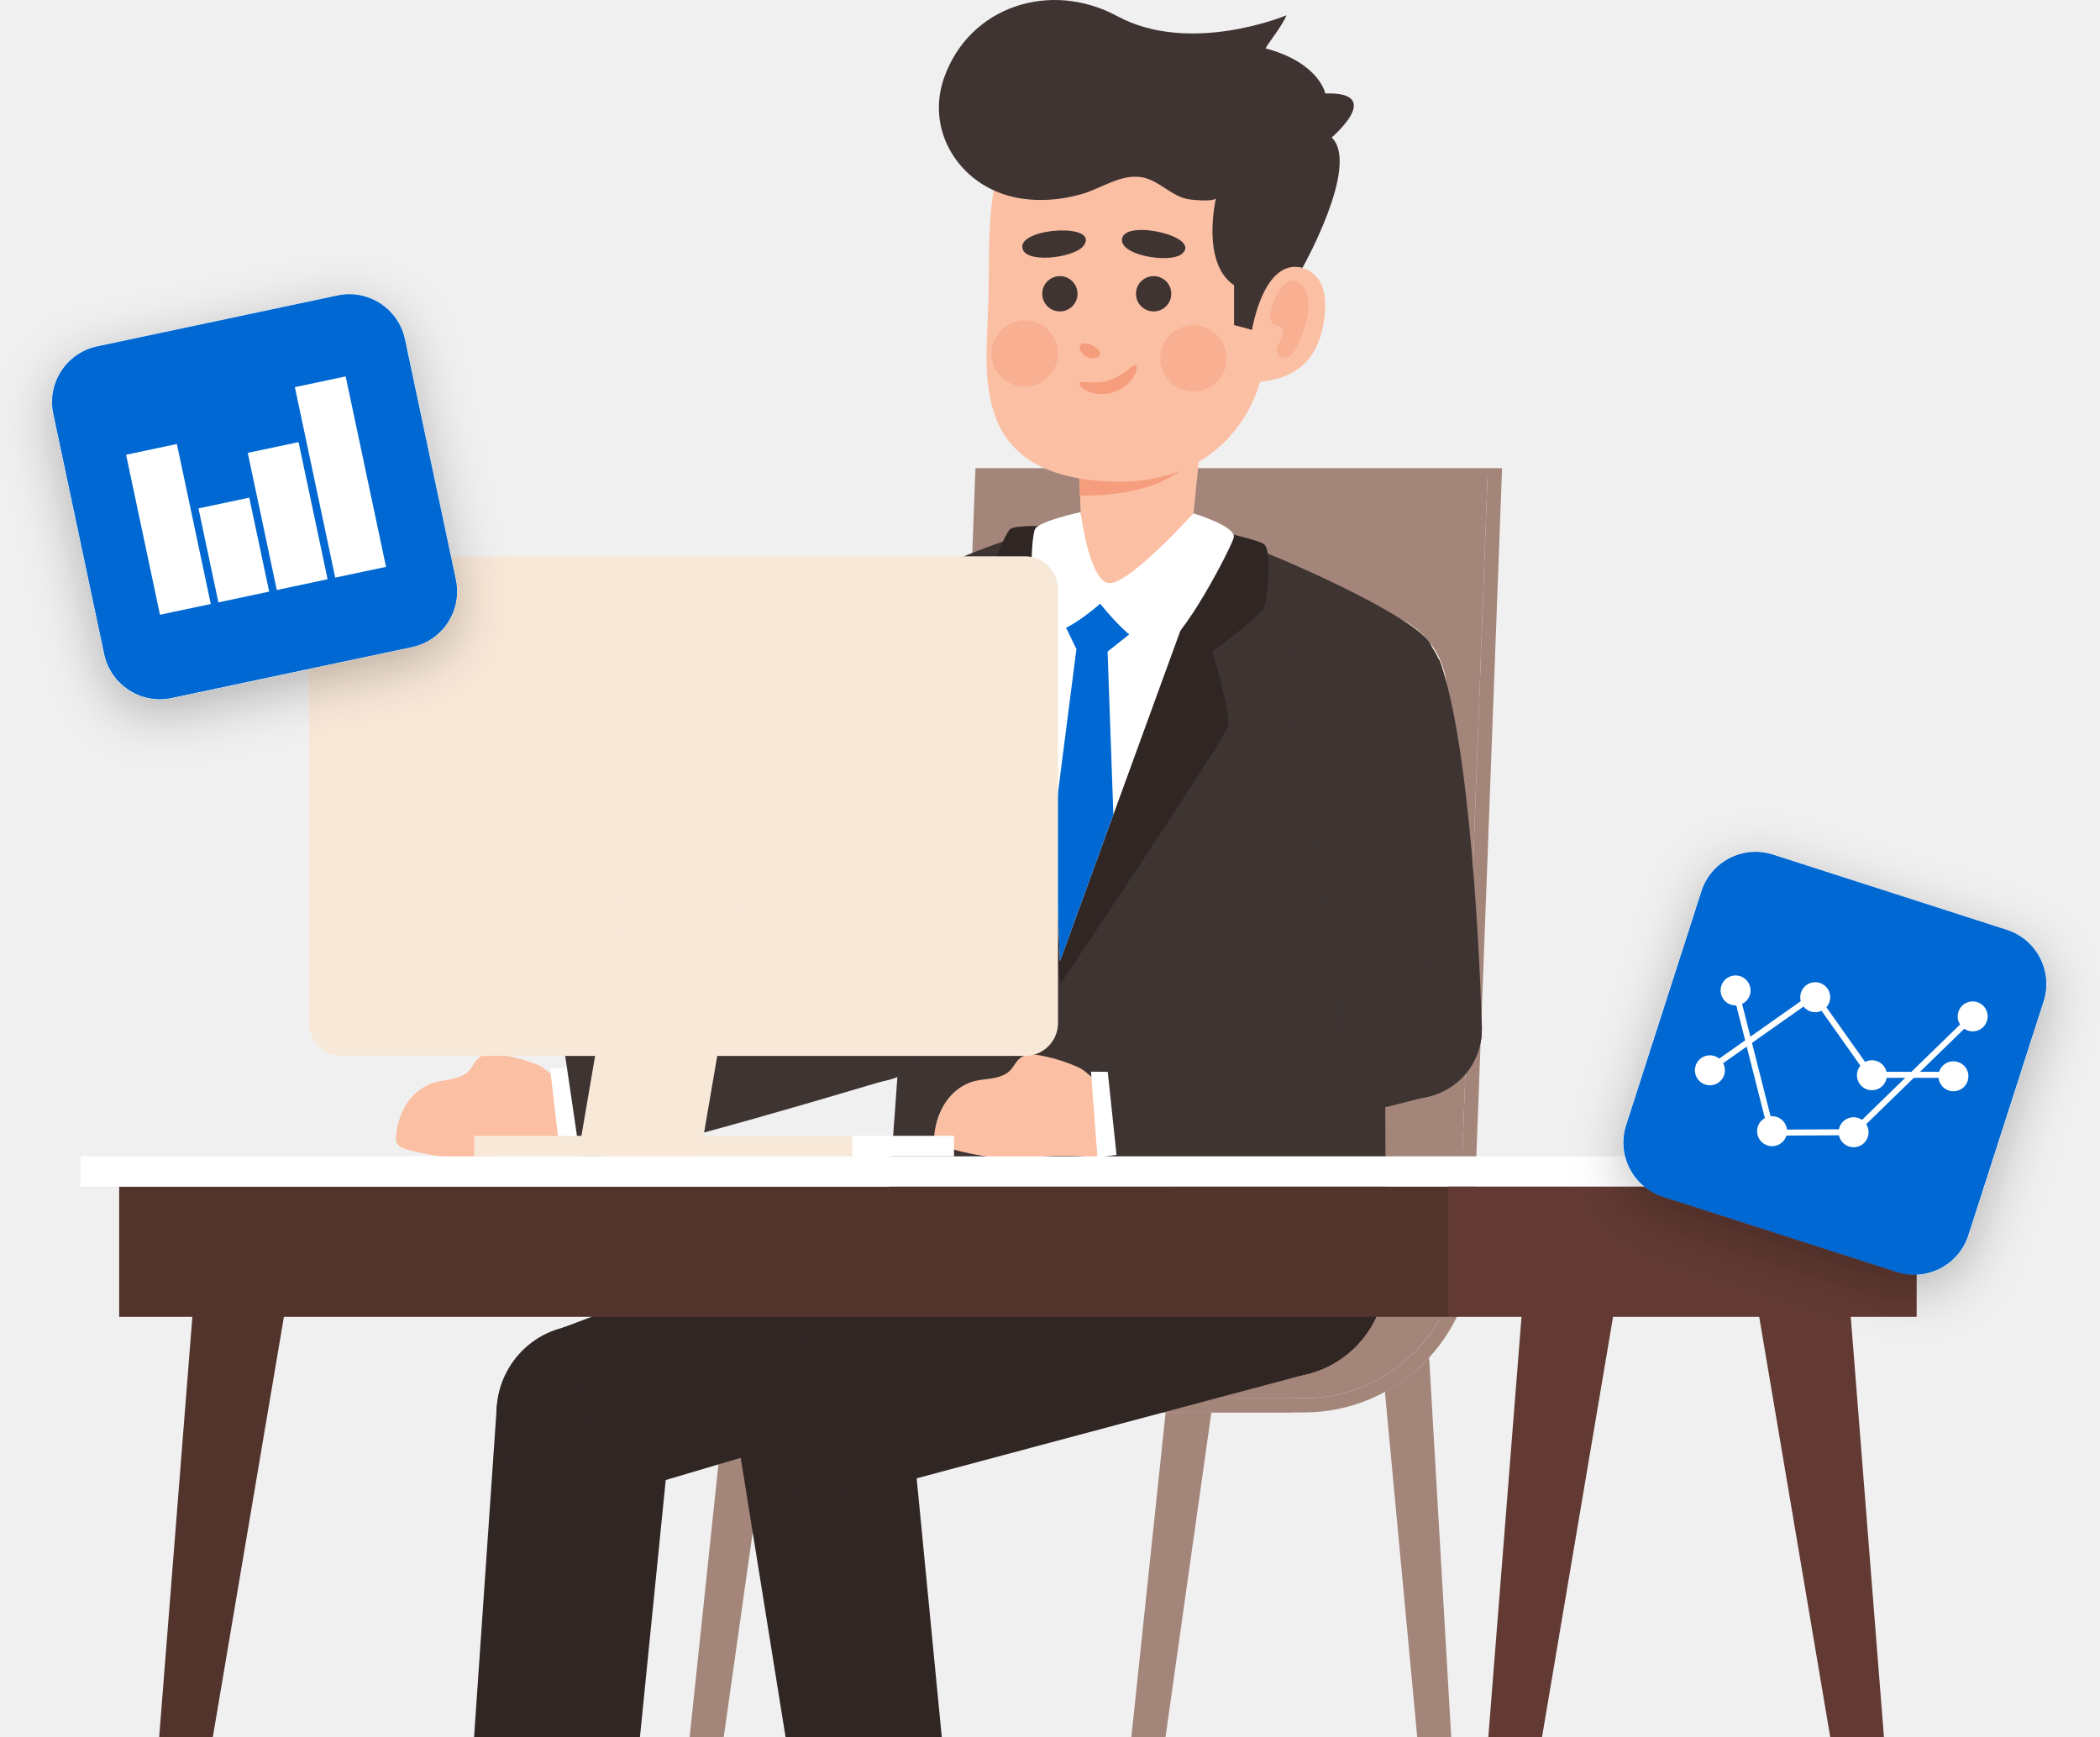
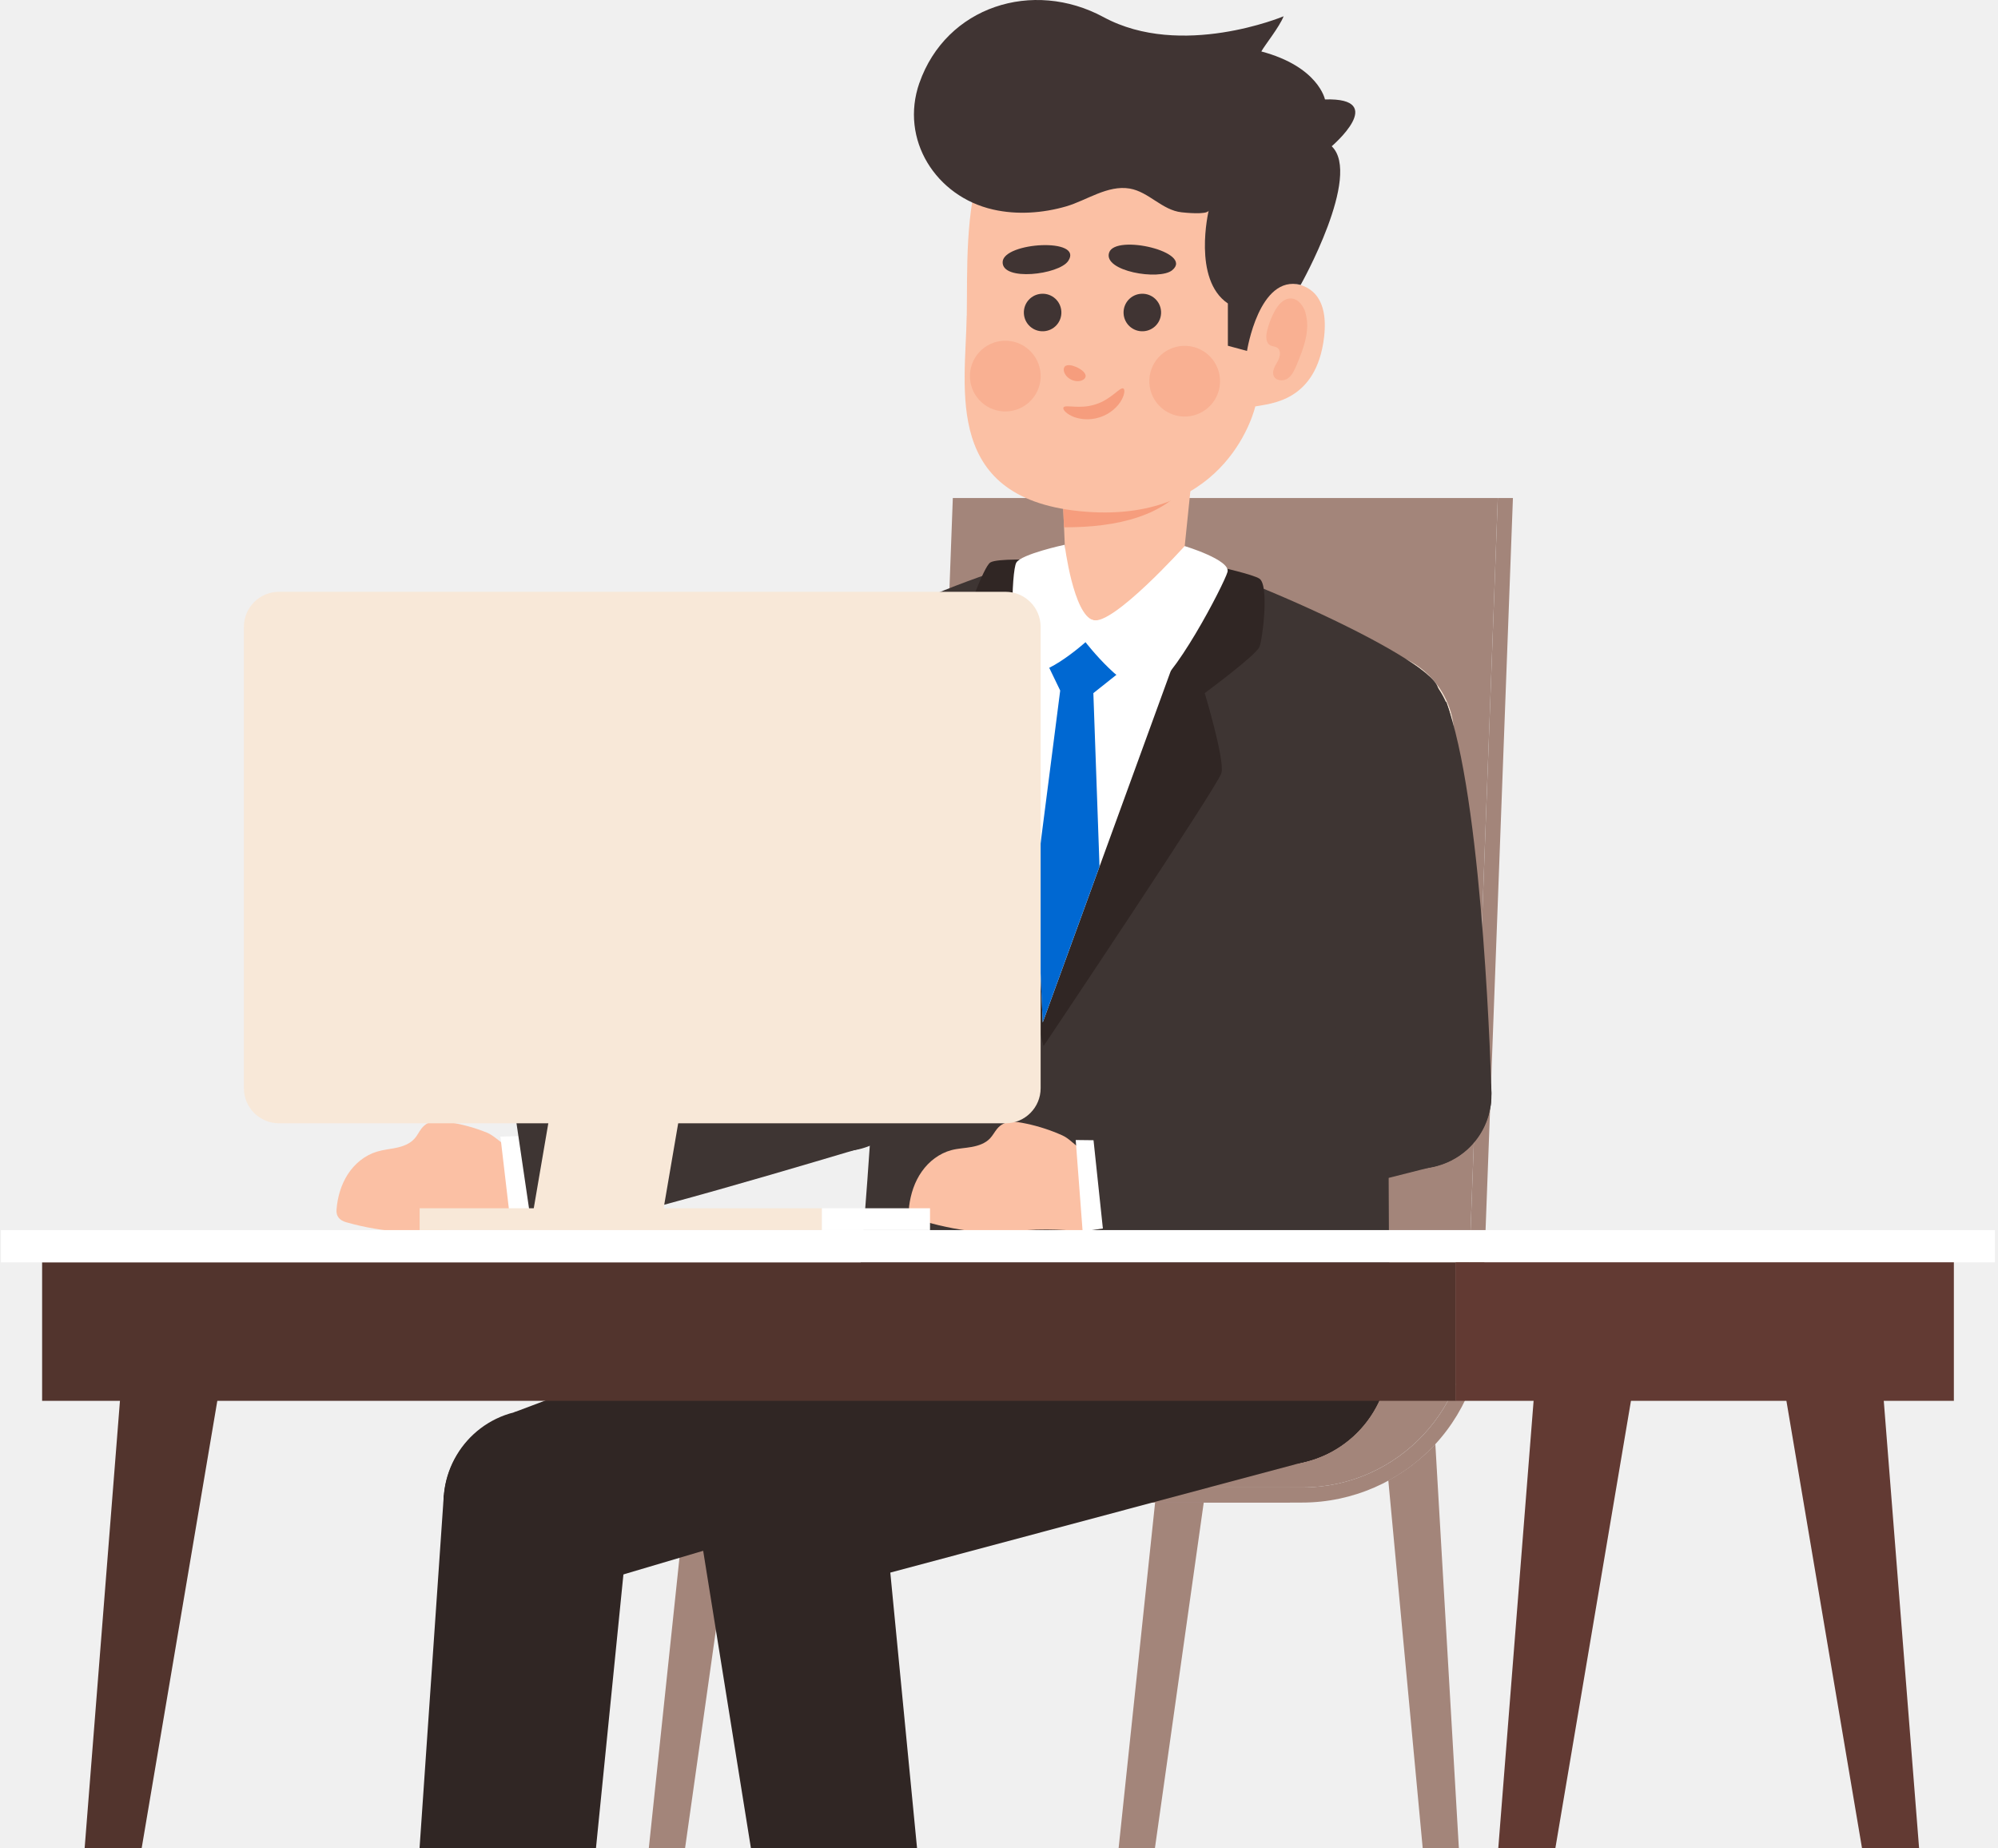
- <svg xmlns="http://www.w3.org/2000/svg" width="607" height="502" viewBox="0 0 607 502" fill="none">
-   <path d="M194.14 410.755L177.524 576.42C177.524 576.42 150.405 580.678 132.117 573.598L143.613 406.34L194.14 410.755Z" fill="#302624" />
-   <path d="M143.65 406.314C142.422 420.265 152.742 432.571 166.693 433.799C180.644 435.027 192.95 424.707 194.178 410.756C195.406 396.804 185.086 384.499 171.134 383.271C157.183 382.043 144.878 392.363 143.65 406.314Z" fill="#302624" />
-   <path d="M430.059 135.336H281.951L273.748 355.813C275.655 381.939 254.989 404.198 228.785 404.198H376.893C403.098 404.198 423.763 381.939 421.856 355.813L430.059 135.336Z" fill="#A3857A" />
-   <path d="M434.169 135.336H430.067L421.864 355.813C423.771 381.939 403.105 404.198 376.901 404.198H194.516V408.3H376.901C390.513 408.3 403.654 402.578 412.929 392.598C422.203 382.618 426.932 369.111 425.939 355.525L434.169 135.362V135.336Z" fill="#A3857A" />
-   <path d="M373.557 404.172H194.516V408.274H373.557V404.172Z" fill="#A3857A" />
-   <path d="M412.927 392.573C409.27 396.518 404.985 399.758 400.309 402.292L419.355 605.996H425.52L413.084 392.391C413.084 392.391 412.98 392.521 412.927 392.573Z" fill="#A3857A" />
-   <path d="M336.925 408.273L316.051 605.995H322.216L350.145 408.273H336.925Z" fill="#A3857A" />
-   <path d="M209.246 408.273L188.371 605.995H194.511L222.465 408.273H209.246Z" fill="#A3857A" />
-   <path d="M162.641 383.795C149.081 387.244 140.878 401.064 144.326 414.624C147.775 428.183 161.596 436.387 175.155 432.938C188.714 429.489 196.918 415.669 193.469 402.109C190.021 388.55 176.2 380.346 162.641 383.795Z" fill="#302624" />
-   <path d="M281.328 339.12C265.312 343.195 255.646 359.498 259.721 375.513C263.797 391.528 280.1 401.195 296.115 397.119C312.13 393.044 321.797 376.741 317.721 360.726C313.645 344.711 297.343 335.044 281.328 339.12Z" fill="#302624" />
-   <path d="M162.645 383.796L281.335 339.121L296.096 397.121L175.159 432.939L162.645 383.796Z" fill="#302624" />
-   <path d="M277.906 338.203H308.16C308.16 338.203 308.343 338.203 308.421 338.203H370.47C370.47 338.203 370.549 338.203 370.601 338.203C370.653 338.203 370.679 338.203 370.732 338.203H400.541V368.326C400.437 384.76 387.087 398.058 370.627 398.058H307.977C306.828 398.058 305.704 398.005 304.529 397.849C289.349 396.098 278.141 383.244 278.063 368.326H277.932V338.203H277.906Z" fill="#302624" />
-   <path d="M277.906 338.203H308.16C308.16 338.203 308.343 338.203 308.421 338.203H370.47C370.47 338.203 370.549 338.203 370.601 338.203C370.653 338.203 370.679 338.203 370.732 338.203H400.541V368.326C400.437 384.76 387.087 398.058 370.627 398.058H307.977C306.828 398.058 305.704 398.005 304.529 397.849C289.349 396.098 278.141 383.244 278.063 368.326H277.932V338.203H277.906Z" fill="#302624" />
-   <path d="M262.772 404.797L278.918 571.141C278.918 571.141 258.645 580.389 239.207 577.751L212.637 412.269L262.799 404.797H262.772Z" fill="#302624" />
-   <path d="M212.612 412.269C214.676 426.116 227.582 435.678 241.429 433.614C255.276 431.55 264.838 418.644 262.774 404.797C260.71 390.95 247.804 381.388 233.957 383.452C220.11 385.516 210.548 398.422 212.612 412.269Z" fill="#302624" />
-   <path d="M231.461 383.795C217.902 387.244 209.698 401.064 213.147 414.624C216.595 428.183 230.416 436.387 243.975 432.938C257.535 429.489 265.738 415.669 262.29 402.109C258.841 388.55 245.02 380.346 231.461 383.795Z" fill="#302624" />
-   <path d="M363.191 339.12C347.176 343.195 337.509 359.498 341.585 375.513C345.66 391.528 361.963 401.195 377.978 397.119C393.993 393.044 403.66 376.741 399.584 360.726C395.509 344.711 379.206 335.044 363.191 339.12Z" fill="#302624" />
-   <path d="M231.465 383.796L363.192 339.121L377.979 397.121L243.979 432.939L231.465 383.796Z" fill="#302624" />
-   <path d="M267.931 214.898C278.923 212.165 285.619 201.039 282.887 190.047C280.154 179.055 269.028 172.359 258.036 175.091C247.044 177.824 240.348 188.95 243.08 199.942C245.813 210.934 256.939 217.63 267.931 214.898Z" fill="#FBC0A4" />
-   <path d="M398.959 220.335C410.08 218.189 417.357 207.434 415.211 196.312C413.065 185.191 402.31 177.914 391.188 180.06C380.067 182.206 372.79 192.961 374.936 204.083C377.082 215.204 387.837 222.481 398.959 220.335Z" fill="#FBC0A4" />
-   <path d="M262.981 218.157C275.73 218.157 286.102 207.785 286.102 195.036C286.102 182.286 275.73 171.914 262.981 171.914C250.231 171.914 239.859 182.286 239.859 195.036C239.859 207.785 250.231 218.157 262.981 218.157Z" fill="#3E3533" />
-   <path d="M271.734 295.434L271.891 292.979C272.335 285.925 278.135 234.221 285.398 200.702L285.92 198.272L241.454 186.594L240.775 188.632C236.777 208.487 231.918 289.739 231.918 292.796V295.408H271.76L271.734 295.434Z" fill="#3E3533" />
-   <path d="M251.903 312.81C260.995 312.81 268.937 306.644 271.236 297.84C274.005 287.181 267.578 276.234 256.919 273.438C255.273 273.02 253.575 272.785 251.877 272.785C242.785 272.785 234.817 278.925 232.544 287.755C229.774 298.415 236.175 309.361 246.861 312.157C248.507 312.601 250.231 312.81 251.903 312.81Z" fill="#3E3533" />
-   <path d="M262.959 218.157C271.137 218.157 278.53 213.977 282.763 207.001C289.373 196.081 285.846 181.842 274.951 175.258C271.346 173.064 267.218 171.914 263.012 171.914C254.834 171.914 247.441 176.094 243.208 183.07C240.021 188.347 239.054 194.565 240.543 200.574C242.033 206.583 245.742 211.626 251.02 214.839C254.625 217.034 258.753 218.183 262.959 218.183V218.157Z" fill="#3E3533" />
-   <path d="M403.795 221.384C415.624 216.574 421.314 203.085 416.503 191.256C411.693 179.427 398.204 173.737 386.375 178.548C374.546 183.358 368.857 196.847 373.667 208.676C378.478 220.505 391.966 226.194 403.795 221.384Z" fill="#F8E8D8" />
-   <path d="M400.484 338.205L400.144 265.575L393.665 213.114L414.121 188.112L413.782 186.831C411.483 178.158 351.079 151.379 330.361 148.087C329.395 147.93 328.271 147.852 327.044 147.852C309.121 147.852 261.546 164.833 247.072 178.262L244.93 180.587L262.93 194.382C263.975 272.838 256.373 348.943 256.373 348.943C256.373 348.943 399.151 338.728 400.484 338.231V338.205Z" fill="#3E3533" />
-   <path d="M304.216 152.135C304.216 152.135 294.001 151.691 292.146 152.841C290.291 153.99 285.64 167.419 284.7 169.535C283.759 171.651 297.136 184.139 297.136 184.139C297.136 184.139 286.111 202.245 286.581 203.708C287.051 205.171 306.593 284.28 306.593 284.28C306.593 284.28 353.986 213.583 354.952 210.056C355.919 206.556 350.407 188.346 350.407 188.346C350.407 188.346 364.436 178 365.298 175.753C366.161 173.506 367.937 159.085 365.298 157.256C363.679 156.132 354.247 154.016 354.247 154.016L304.242 152.135H304.216Z" fill="#302624" />
-   <path d="M349.282 160.078L306.383 277.854L301.289 160.078H349.282Z" fill="white" />
-   <path d="M329.446 180.954L320.145 188.347L321.817 235.452L306.377 277.855L304.652 238.143L311.132 187.642L306.429 177.897L317.193 171.914L329.446 180.954Z" fill="#0068D2" />
-   <path d="M344.142 156.477L349.289 106.445L311.145 125.857L311.51 127.686L312.581 152.845C312.895 160.03 312.581 167.319 320.158 168.521C329.198 169.984 343.279 164.758 344.142 156.45V156.477Z" fill="#FBC0A4" />
-   <path d="M312.163 143.309L311.51 127.686L311.145 125.857L349.289 106.445L346.859 130.037C340.04 140.278 326.585 143.335 312.19 143.283L312.163 143.309Z" fill="#F69D7D" />
-   <path d="M285.744 85.754C285.927 73.841 285.196 56.702 289.951 44.214C289.951 44.214 289.951 44.214 289.951 44.188C289.951 44.188 289.951 44.188 289.951 44.162C292.067 38.675 295.228 34.13 300.009 31.308C305.234 27.546 312.523 25.116 323.444 24.228C346.409 22.399 361.327 30.994 371.307 45.938C378.753 57.068 375.565 71.699 374.05 76.976C378.282 77.368 384.187 79.928 382.854 91.554C380.791 109.32 367.937 109.66 364.148 110.443C364.148 110.443 357.068 142.082 318.062 139.051C279.03 136.021 285.431 105.819 285.718 85.781L285.744 85.754Z" fill="#FBC0A4" />
-   <path d="M312.605 99.412C313.546 98.968 314.695 99.386 315.74 99.83C316.733 100.353 317.804 101.006 318.039 101.999C318.118 102.495 317.804 103.044 317.046 103.357C316.315 103.671 315.192 103.671 314.146 103.174C313.101 102.678 312.396 101.79 312.187 101.032C311.952 100.248 312.187 99.673 312.605 99.412Z" fill="#F69D7D" />
-   <path d="M338.546 84.685C338.677 87.507 336.508 89.884 333.687 90.015C330.865 90.146 328.488 87.977 328.357 85.156C328.227 82.334 330.395 79.957 333.217 79.826C336.038 79.695 338.416 81.864 338.546 84.685Z" fill="#403433" />
-   <path d="M311.449 84.685C311.579 87.507 309.411 89.884 306.589 90.015C303.768 90.146 301.39 87.977 301.26 85.156C301.129 82.334 303.297 79.957 306.119 79.826C308.941 79.695 311.318 81.864 311.449 84.685Z" fill="#403433" />
-   <path d="M286.611 101.766C286.376 107.069 290.478 111.563 295.781 111.798C301.085 112.033 305.579 107.932 305.814 102.628C306.049 97.324 301.947 92.831 296.644 92.596C291.34 92.36 286.846 96.462 286.611 101.766Z" fill="#F9B092" />
-   <path d="M335.361 103.153C335.126 108.456 339.228 112.95 344.531 113.185C349.835 113.42 354.329 109.318 354.564 104.015C354.799 98.711 350.697 94.217 345.393 93.982C340.09 93.747 335.596 97.849 335.361 103.153Z" fill="#F9B092" />
-   <path d="M377.81 85.095C379.168 89.798 377.235 94.762 375.354 99.255C374.779 100.588 374.178 101.999 372.977 102.835C371.775 103.645 369.815 103.54 369.188 102.208C368.587 100.928 369.476 99.517 370.181 98.289C370.887 97.061 371.278 95.232 370.103 94.474C369.554 94.109 368.822 94.161 368.248 93.847C366.994 93.194 366.994 91.392 367.333 90.007C367.777 88.1 368.483 86.245 369.45 84.494C370.39 82.796 371.853 81.072 373.787 81.098C375.798 81.124 377.261 83.11 377.836 85.069L377.81 85.095Z" fill="#F9B092" />
-   <path d="M312.024 110.723C312.521 109.835 316.44 111.298 320.698 109.887C324.983 108.581 327.334 105.133 328.275 105.551C328.719 105.733 328.745 107.014 327.778 108.738C326.838 110.436 324.8 112.474 321.822 113.414C318.869 114.355 315.995 113.885 314.271 113.049C312.495 112.213 311.789 111.168 312.024 110.75V110.723Z" fill="#F69D7D" />
-   <path d="M344.947 148.401C344.947 148.401 325.535 169.955 320.127 168.518C314.719 167.081 312.342 148.035 312.342 148.035C312.342 148.035 300.533 150.569 299.2 152.895C297.868 155.22 297.163 177.871 301.108 181.999C305.053 186.153 318.011 174.501 318.011 174.501C318.011 174.501 329.115 188.896 335.306 187.511C341.498 186.127 355.685 158.695 356.599 155.429C357.513 152.163 344.921 148.375 344.921 148.375L344.947 148.401Z" fill="white" />
-   <path d="M341.577 73.421C338.103 76.294 322.662 73.708 324.439 68.613C326.189 63.519 347.534 68.509 341.577 73.421Z" fill="#403433" />
-   <path d="M313.309 70.912C310.801 74.648 295.256 76.529 295.491 71.173C295.726 65.791 317.62 64.511 313.309 70.912Z" fill="#403433" />
-   <path d="M272.864 22.552C280.153 1.73 303.693 -5.742 322.922 4.656C344.005 16.073 371.829 4.447 371.855 4.421C370.68 7.399 366.657 12.363 365.794 13.983C381.313 18.111 383.09 27.02 383.09 27.02C400.49 26.497 384.918 39.743 384.918 39.743C393.226 47.685 376.48 77.416 376.48 77.416C365.167 74.49 361.901 95.365 361.901 95.365L356.702 93.954V82.459C347.036 75.954 351.477 57.273 351.477 57.273C350.85 58.397 345.076 57.796 344.136 57.691C338.806 57.117 335.227 52.127 330.028 51.238C324.019 50.219 318.323 54.452 312.785 56.072C306.41 57.926 299.382 58.423 292.877 56.934C277.358 53.407 267.482 37.94 272.864 22.526V22.552Z" fill="#403433" />
-   <path d="M321.771 313.939C316.964 315.272 314.142 320.236 315.475 325.043C316.807 329.85 321.771 332.672 326.578 331.339C331.385 330.007 334.207 325.043 332.874 320.236C331.542 315.429 326.578 312.607 321.771 313.939Z" fill="#FBC0A4" />
-   <path d="M321.772 313.935C321.824 314.353 316.913 312.316 316.573 312.08C314.875 310.983 313.542 309.337 311.714 308.527C308.578 307.117 305.287 306.045 301.942 305.34C298.99 304.739 296.142 304.138 293.974 306.751C293.295 307.587 292.798 308.553 292.067 309.337C290.787 310.696 288.932 311.323 287.103 311.662C285.274 312.002 283.393 312.054 281.59 312.525C278.324 313.387 275.451 315.581 273.517 318.351C271.558 321.12 270.487 324.438 270.069 327.808C269.834 329.663 270.853 330.787 272.525 331.335C277.515 333.007 282.714 334.052 287.939 334.653C292.459 335.176 297.24 334.601 301.812 334.288C309.414 333.739 317.278 334.627 317.278 334.627L321.824 313.935H321.772Z" fill="#FBC0A4" />
-   <path d="M394.037 311.477C395.683 313.149 397.59 314.508 399.732 315.527C404.565 317.826 409.999 318.087 415.016 316.311C420.058 314.508 424.081 310.876 426.38 306.043C429.96 298.493 428.444 289.401 422.592 283.444C420.946 281.772 419.039 280.414 416.897 279.395C412.064 277.096 406.629 276.834 401.613 278.611C396.571 280.413 392.547 284.045 390.248 288.878C386.669 296.429 388.184 305.521 394.037 311.477Z" fill="#3E3533" />
-   <path d="M326.164 333.321L317.229 334.627L315.348 309.781L324.283 309.886L326.164 333.321Z" fill="white" />
-   <path d="M325.406 336.244C340.821 335.696 410.342 317.46 413.503 316.781L417.526 315.213L405.508 277.461L402.974 278.192C402.504 278.323 391.087 281.641 372.276 290.08C367.521 292.222 319.789 306.069 319.789 306.069L323.003 336.401L325.406 336.244Z" fill="#3E3533" />
-   <path d="M387.395 221.97C389.955 222.832 392.646 223.25 395.39 223.171C401.555 223.015 407.303 220.48 411.561 215.987C415.82 211.519 418.067 205.641 417.91 199.475C417.675 189.809 411.352 181.239 402.208 178.156C399.648 177.294 396.957 176.876 394.214 176.955C381.464 177.268 371.354 187.901 371.667 200.651C371.902 210.317 378.225 218.887 387.369 221.97H387.395Z" fill="#3E3533" />
-   <path d="M428.107 300.582L428.342 297.055C428.263 293.999 426.2 221.708 416.873 193.152L416.089 190.723L371.988 203.916L372.563 206.32C380.636 239.604 387.768 291.151 388.369 298.205L388.578 300.661L428.107 300.582Z" fill="#3E3533" />
-   <path d="M401.926 316.497C408.823 318.822 416.426 317.228 421.808 312.343C429.959 304.923 430.56 292.252 423.14 284.101C420.868 281.593 417.968 279.685 414.754 278.614C407.857 276.289 400.254 277.883 394.872 282.768C390.927 286.374 388.602 291.285 388.341 296.615C388.079 301.945 389.934 307.065 393.514 311.01C395.787 313.518 398.687 315.426 401.874 316.497H401.926Z" fill="#3E3533" />
-   <path d="M165.585 312.763C160.83 314.278 158.218 319.347 159.759 324.102C161.274 328.857 166.343 331.469 171.098 329.928C175.853 328.413 178.465 323.344 176.924 318.589C175.409 313.834 170.34 311.222 165.585 312.763Z" fill="#FBC0A4" />
-   <path d="M165.585 312.76C165.664 313.178 160.673 311.349 160.308 311.14C158.583 310.095 157.146 308.527 155.318 307.77C152.13 306.49 148.812 305.549 145.416 305C142.437 304.53 139.564 304.034 137.5 306.725C136.847 307.587 136.402 308.58 135.697 309.363C134.469 310.774 132.64 311.48 130.811 311.872C128.983 312.263 127.128 312.42 125.351 312.969C122.112 313.962 119.342 316.261 117.513 319.108C115.685 321.956 114.718 325.326 114.457 328.697C114.3 330.552 115.371 331.649 117.069 332.119C122.138 333.582 127.363 334.418 132.614 334.81C137.16 335.15 141.915 334.392 146.461 333.87C154.011 333.007 161.562 331.753 169.086 330.29C169.086 330.29 165.637 312.734 165.637 312.708L165.585 312.76Z" fill="#FBC0A4" />
-   <path d="M237.698 307.376C239.397 308.969 241.382 310.276 243.551 311.19C248.462 313.28 253.896 313.332 258.86 311.347C263.824 309.361 267.691 305.547 269.781 300.635C273.073 292.954 271.166 283.941 265.078 278.219C263.38 276.625 261.395 275.319 259.226 274.405C254.314 272.315 248.88 272.262 243.916 274.248C238.952 276.233 235.086 280.048 232.996 284.96C229.73 292.641 231.611 301.654 237.698 307.376Z" fill="#3E3533" />
-   <path d="M170.757 331.932L161.9 333.604L159 308.863L167.935 308.602L170.757 331.932Z" fill="white" />
-   <path d="M170.129 334.912C185.517 333.737 254.228 312.705 257.363 311.895L261.334 310.171L247.801 272.941L245.293 273.777C244.823 273.934 233.563 277.696 215.118 286.893C210.441 289.218 163.336 304.998 163.336 304.998L167.777 335.173L170.155 334.912H170.129Z" fill="#3E3533" />
-   <path d="M296.281 160.812H98.821C93.555 160.812 89.285 165.082 89.285 170.348V295.701C89.285 300.967 93.555 305.237 98.821 305.237H296.281C301.548 305.237 305.817 300.967 305.817 295.701V170.348C305.817 165.082 301.548 160.812 296.281 160.812Z" fill="#F8E8D8" />
-   <path d="M246.384 328.328H137.047V334.259H246.384V328.328Z" fill="#F8E8D8" />
-   <path d="M275.752 328.328H246.387V334.259H275.752V328.328Z" fill="white" />
-   <path d="M202.339 334.266L216.107 253.902H180.811L167.043 334.266H202.339Z" fill="#F8E8D8" />
-   <path d="M56.201 373.055L37.809 605.994H43.948L83.346 373.055H56.201Z" fill="#52342D" />
-   <path d="M418.627 343.008H34.445V380.655H418.627V343.008Z" fill="#52342D" />
-   <path d="M440.389 373.055L421.996 605.994H428.162L467.534 373.055H440.389Z" fill="#623A33" />
-   <path d="M534.356 373.055L552.749 605.994H546.583L507.211 373.055H534.356Z" fill="#623A33" />
-   <path d="M565.162 334.258H23.258V343.01H565.162V334.258Z" fill="white" />
-   <path d="M418.593 380.656H554.004V343.009H418.593V380.656Z" fill="#623A33" />
-   <g filter="url(#filter0_d_1317_1064)">
-     <rect x="12" y="103.531" width="103.9" height="103.9" rx="16.451" transform="rotate(-11.959 12 103.531)" fill="#0068D2" />
-     <rect x="36.444" y="131.453" width="15.008" height="47.274" transform="rotate(-11.959 36.4443 131.453)" fill="white" />
-     <rect x="57.37" y="146.965" width="15.008" height="27.764" transform="rotate(-11.959 57.3698 146.965)" fill="white" />
-     <rect x="71.612" y="130.91" width="15.008" height="40.521" transform="rotate(-11.959 71.6119 130.91)" fill="white" />
-     <rect x="85.232" y="111.914" width="15.008" height="56.279" transform="rotate(-11.959 85.2318 111.914)" fill="white" />
-   </g>
-   <g filter="url(#filter1_d_1317_1064)">
-     <rect x="496.825" y="242" width="103.9" height="103.9" rx="16.451" transform="rotate(17.8372 496.825 242)" fill="#0068D2" />
-     <circle cx="501.665" cy="286.306" r="4.329" transform="rotate(17.8372 501.665 286.306)" fill="white" />
-     <circle cx="512.221" cy="326.994" r="4.329" transform="rotate(17.8372 512.221 326.994)" fill="white" />
-     <circle cx="535.774" cy="327.295" r="4.329" transform="rotate(17.8372 535.774 327.295)" fill="white" />
-     <circle cx="570.198" cy="293.806" r="4.329" transform="rotate(17.8372 570.198 293.806)" fill="white" />
-     <path d="M501.665 286.305L512.088 327.405L535.772 327.295L570.197 293.804" stroke="white" stroke-width="1.732" />
-     <circle cx="494.242" cy="309.389" r="4.329" transform="rotate(17.8372 494.242 309.389)" fill="white" />
-     <circle cx="524.689" cy="288.26" r="4.329" transform="rotate(17.8372 524.689 288.26)" fill="white" />
-     <circle cx="541.078" cy="310.814" r="4.329" transform="rotate(17.8372 541.078 310.814)" fill="white" />
-     <circle cx="564.632" cy="311.119" r="4.329" transform="rotate(17.8372 564.632 311.119)" fill="white" />
-     <path d="M493.831 309.256L524.41 287.716L540.668 310.684L564.764 310.706" stroke="white" stroke-width="1.732" />
-   </g>
-   <defs>
-     <filter id="filter0_d_1317_1064" x="-3" y="71.004" width="153.174" height="153.172" filterUnits="userSpaceOnUse" color-interpolation-filters="sRGB">
-       <feFlood flood-opacity="0" result="BackgroundImageFix" />
-       <feColorMatrix in="SourceAlpha" type="matrix" values="0 0 0 0 0 0 0 0 0 0 0 0 0 0 0 0 0 0 127 0" result="hardAlpha" />
-       <feOffset dy="4" />
-       <feGaussianBlur stdDeviation="7.5" />
-       <feComposite in2="hardAlpha" operator="out" />
-       <feColorMatrix type="matrix" values="0 0 0 0 0 0 0 0 0 0 0 0 0 0 0 0 0 0 0.25 0" />
-       <feBlend mode="normal" in2="BackgroundImageFix" result="effect1_dropShadow_1317_1064" />
-       <feBlend mode="normal" in="SourceGraphic" in2="effect1_dropShadow_1317_1064" result="shape" />
-     </filter>
-     <filter id="filter1_d_1317_1064" x="449.998" y="231" width="160.731" height="160.73" filterUnits="userSpaceOnUse" color-interpolation-filters="sRGB">
-       <feFlood flood-opacity="0" result="BackgroundImageFix" />
-       <feColorMatrix in="SourceAlpha" type="matrix" values="0 0 0 0 0 0 0 0 0 0 0 0 0 0 0 0 0 0 127 0" result="hardAlpha" />
-       <feOffset dy="4" />
-       <feGaussianBlur stdDeviation="7.5" />
-       <feComposite in2="hardAlpha" operator="out" />
-       <feColorMatrix type="matrix" values="0 0 0 0 0 0 0 0 0 0 0 0 0 0 0 0 0 0 0.25 0" />
-       <feBlend mode="normal" in2="BackgroundImageFix" result="effect1_dropShadow_1317_1064" />
-       <feBlend mode="normal" in="SourceGraphic" in2="effect1_dropShadow_1317_1064" result="shape" />
-     </filter>
-   </defs>
+ <svg xmlns="http://www.w3.org/2000/svg" width="543" height="502" viewBox="0 0 543 502" fill="none">
+   <path d="M171.14 410.755L154.524 576.42C154.524 576.42 127.405 580.678 109.117 573.598L120.613 406.34L171.14 410.755Z" fill="#302624" />
+   <path d="M120.65 406.314C119.422 420.265 129.742 432.571 143.693 433.799C157.644 435.027 169.95 424.707 171.178 410.756C172.406 396.804 162.086 384.499 148.134 383.271C134.183 382.043 121.878 392.363 120.65 406.314Z" fill="#302624" />
+   <path d="M407.059 135.336H258.951L250.748 355.813C252.655 381.939 231.989 404.198 205.785 404.198H353.893C380.098 404.198 400.763 381.939 398.856 355.813L407.059 135.336Z" fill="#A3857A" />
+   <path d="M411.169 135.336H407.067L398.864 355.813C400.771 381.939 380.105 404.198 353.901 404.198H171.516V408.3H353.901C367.513 408.3 380.654 402.578 389.929 392.598C399.203 382.618 403.932 369.111 402.939 355.525L411.169 135.362V135.336Z" fill="#A3857A" />
+   <path d="M350.557 404.172H171.516V408.274H350.557V404.172Z" fill="#A3857A" />
+   <path d="M389.927 392.573C386.27 396.518 381.985 399.758 377.309 402.292L396.355 605.996H402.52L390.084 392.391C390.084 392.391 389.98 392.521 389.927 392.573Z" fill="#A3857A" />
+   <path d="M313.925 408.273L293.051 605.995H299.216L327.145 408.273H313.925Z" fill="#A3857A" />
+   <path d="M186.246 408.273L165.371 605.995H171.511L199.465 408.273H186.246Z" fill="#A3857A" />
+   <path d="M139.641 383.795C126.081 387.244 117.878 401.064 121.326 414.624C124.775 428.183 138.596 436.387 152.155 432.938C165.714 429.489 173.918 415.669 170.469 402.109C167.021 388.55 153.2 380.346 139.641 383.795Z" fill="#302624" />
+   <path d="M258.328 339.12C242.312 343.195 232.646 359.498 236.721 375.513C240.797 391.528 257.1 401.195 273.115 397.119C289.13 393.044 298.797 376.741 294.721 360.726C290.645 344.711 274.343 335.044 258.328 339.12Z" fill="#302624" />
+   <path d="M139.645 383.796L258.335 339.121L273.096 397.121L152.159 432.939L139.645 383.796Z" fill="#302624" />
+   <path d="M254.906 338.203H285.16C285.16 338.203 285.343 338.203 285.421 338.203H347.47C347.47 338.203 347.549 338.203 347.601 338.203C347.653 338.203 347.679 338.203 347.732 338.203H377.541V368.326C377.437 384.76 364.087 398.058 347.627 398.058H284.977C283.828 398.058 282.704 398.005 281.529 397.849C266.349 396.098 255.141 383.244 255.063 368.326H254.932V338.203H254.906Z" fill="#302624" />
+   <path d="M254.906 338.203H285.16C285.16 338.203 285.343 338.203 285.421 338.203H347.47C347.47 338.203 347.549 338.203 347.601 338.203C347.653 338.203 347.679 338.203 347.732 338.203H377.541V368.326C377.437 384.76 364.087 398.058 347.627 398.058H284.977C283.828 398.058 282.704 398.005 281.529 397.849C266.349 396.098 255.141 383.244 255.063 368.326H254.932V338.203H254.906Z" fill="#302624" />
+   <path d="M239.772 404.797L255.918 571.141C255.918 571.141 235.645 580.389 216.207 577.751L189.637 412.269L239.799 404.797H239.772Z" fill="#302624" />
+   <path d="M189.612 412.269C191.676 426.116 204.582 435.678 218.429 433.614C232.276 431.55 241.838 418.644 239.774 404.797C237.71 390.95 224.804 381.388 210.957 383.452C197.11 385.516 187.548 398.422 189.612 412.269Z" fill="#302624" />
+   <path d="M208.461 383.795C194.902 387.244 186.698 401.064 190.147 414.624C193.595 428.183 207.416 436.387 220.975 432.938C234.535 429.489 242.738 415.669 239.29 402.109C235.841 388.55 222.02 380.346 208.461 383.795Z" fill="#302624" />
+   <path d="M340.191 339.12C324.176 343.195 314.509 359.498 318.585 375.513C322.66 391.528 338.963 401.195 354.978 397.119C370.993 393.044 380.66 376.741 376.584 360.726C372.509 344.711 356.206 335.044 340.191 339.12Z" fill="#302624" />
+   <path d="M208.465 383.796L340.192 339.121L354.979 397.121L220.979 432.939L208.465 383.796Z" fill="#302624" />
+   <path d="M244.931 214.898C255.923 212.165 262.619 201.039 259.887 190.047C257.154 179.055 246.028 172.359 235.036 175.091C224.044 177.824 217.348 188.95 220.08 199.942C222.813 210.934 233.939 217.63 244.931 214.898Z" fill="#FBC0A4" />
+   <path d="M375.959 220.335C387.08 218.189 394.357 207.434 392.211 196.312C390.065 185.191 379.31 177.914 368.188 180.06C357.067 182.206 349.79 192.961 351.936 204.083C354.082 215.204 364.837 222.481 375.959 220.335Z" fill="#FBC0A4" />
+   <path d="M239.981 218.157C252.73 218.157 263.102 207.785 263.102 195.036C263.102 182.286 252.73 171.914 239.981 171.914C227.231 171.914 216.859 182.286 216.859 195.036C216.859 207.785 227.231 218.157 239.981 218.157Z" fill="#3E3533" />
+   <path d="M248.734 295.434L248.891 292.979C249.335 285.925 255.135 234.221 262.398 200.702L262.92 198.272L218.454 186.594L217.775 188.632C213.777 208.487 208.918 289.739 208.918 292.796V295.408H248.76L248.734 295.434Z" fill="#3E3533" />
+   <path d="M228.903 312.81C237.995 312.81 245.937 306.644 248.236 297.84C251.005 287.181 244.578 276.234 233.919 273.438C232.273 273.02 230.575 272.785 228.877 272.785C219.785 272.785 211.817 278.925 209.544 287.755C206.774 298.415 213.175 309.361 223.861 312.157C225.507 312.601 227.231 312.81 228.903 312.81Z" fill="#3E3533" />
+   <path d="M239.959 218.157C248.137 218.157 255.53 213.977 259.763 207.001C266.373 196.081 262.846 181.842 251.951 175.258C248.346 173.064 244.218 171.914 240.012 171.914C231.834 171.914 224.441 176.094 220.208 183.07C217.021 188.347 216.054 194.565 217.543 200.574C219.033 206.583 222.742 211.626 228.02 214.839C231.625 217.034 235.753 218.183 239.959 218.183V218.157Z" fill="#3E3533" />
+   <path d="M380.795 221.384C392.624 216.574 398.314 203.085 393.503 191.256C388.693 179.427 375.204 173.737 363.375 178.548C351.546 183.358 345.857 196.847 350.667 208.676C355.478 220.505 368.966 226.194 380.795 221.384Z" fill="#F8E8D8" />
+   <path d="M377.484 338.205L377.144 265.575L370.665 213.114L391.121 188.112L390.782 186.831C388.483 178.158 328.079 151.379 307.361 148.087C306.395 147.93 305.271 147.852 304.044 147.852C286.121 147.852 238.546 164.833 224.072 178.262L221.93 180.587L239.93 194.382C240.975 272.838 233.373 348.943 233.373 348.943C233.373 348.943 376.151 338.728 377.484 338.231V338.205Z" fill="#3E3533" />
+   <path d="M281.216 152.135C281.216 152.135 271.001 151.691 269.146 152.841C267.291 153.99 262.64 167.419 261.7 169.535C260.759 171.651 274.136 184.139 274.136 184.139C274.136 184.139 263.111 202.245 263.581 203.708C264.051 205.171 283.593 284.28 283.593 284.28C283.593 284.28 330.986 213.583 331.952 210.056C332.919 206.556 327.407 188.346 327.407 188.346C327.407 188.346 341.436 178 342.298 175.753C343.161 173.506 344.937 159.085 342.298 157.256C340.679 156.132 331.247 154.016 331.247 154.016L281.242 152.135H281.216Z" fill="#302624" />
+   <path d="M326.282 160.078L283.383 277.854L278.289 160.078H326.282Z" fill="white" />
+   <path d="M306.446 180.954L297.145 188.347L298.817 235.452L283.377 277.855L281.652 238.143L288.132 187.642L283.429 177.897L294.193 171.914L306.446 180.954Z" fill="#0068D2" />
+   <path d="M321.142 156.477L326.289 106.445L288.145 125.857L288.51 127.686L289.581 152.845C289.895 160.03 289.581 167.319 297.158 168.521C306.198 169.984 320.279 164.758 321.142 156.45V156.477Z" fill="#FBC0A4" />
+   <path d="M289.163 143.309L288.51 127.686L288.145 125.857L326.289 106.445L323.859 130.037C317.04 140.278 303.585 143.335 289.19 143.283L289.163 143.309Z" fill="#F69D7D" />
+   <path d="M262.744 85.754C262.927 73.841 262.196 56.702 266.951 44.214C266.951 44.214 266.951 44.214 266.951 44.188C266.951 44.188 266.951 44.188 266.951 44.162C269.067 38.675 272.228 34.13 277.009 31.308C282.234 27.546 289.523 25.116 300.444 24.228C323.409 22.399 338.327 30.994 348.307 45.938C355.753 57.068 352.565 71.699 351.05 76.976C355.282 77.368 361.187 79.928 359.854 91.554C357.791 109.32 344.937 109.66 341.148 110.443C341.148 110.443 334.068 142.082 295.062 139.051C256.03 136.021 262.431 105.819 262.718 85.781L262.744 85.754Z" fill="#FBC0A4" />
+   <path d="M289.605 99.412C290.546 98.968 291.695 99.386 292.74 99.83C293.733 100.353 294.804 101.006 295.039 101.999C295.118 102.495 294.804 103.044 294.046 103.357C293.315 103.671 292.192 103.671 291.146 103.174C290.101 102.678 289.396 101.79 289.187 101.032C288.952 100.248 289.187 99.673 289.605 99.412Z" fill="#F69D7D" />
+   <path d="M315.546 84.685C315.677 87.507 313.508 89.884 310.687 90.015C307.865 90.146 305.488 87.977 305.357 85.156C305.227 82.334 307.395 79.957 310.217 79.826C313.038 79.695 315.416 81.864 315.546 84.685Z" fill="#403433" />
+   <path d="M288.449 84.685C288.579 87.507 286.411 89.884 283.589 90.015C280.768 90.146 278.39 87.977 278.26 85.156C278.129 82.334 280.297 79.957 283.119 79.826C285.941 79.695 288.318 81.864 288.449 84.685Z" fill="#403433" />
+   <path d="M263.611 101.766C263.376 107.069 267.478 111.563 272.781 111.798C278.085 112.033 282.579 107.932 282.814 102.628C283.049 97.324 278.947 92.831 273.644 92.596C268.34 92.36 263.846 96.462 263.611 101.766Z" fill="#F9B092" />
+   <path d="M312.361 103.153C312.126 108.456 316.228 112.95 321.531 113.185C326.835 113.42 331.329 109.318 331.564 104.015C331.799 98.711 327.697 94.217 322.393 93.982C317.09 93.747 312.596 97.849 312.361 103.153Z" fill="#F9B092" />
+   <path d="M354.81 85.095C356.168 89.798 354.235 94.762 352.354 99.255C351.779 100.588 351.178 101.999 349.977 102.835C348.775 103.645 346.815 103.54 346.188 102.208C345.587 100.928 346.476 99.517 347.181 98.289C347.887 97.061 348.278 95.232 347.103 94.474C346.554 94.109 345.822 94.161 345.248 93.847C343.994 93.194 343.994 91.392 344.333 90.007C344.777 88.1 345.483 86.245 346.45 84.494C347.39 82.796 348.853 81.072 350.787 81.098C352.798 81.124 354.261 83.11 354.836 85.069L354.81 85.095Z" fill="#F9B092" />
+   <path d="M289.024 110.723C289.521 109.835 293.44 111.298 297.698 109.887C301.983 108.581 304.334 105.133 305.275 105.551C305.719 105.733 305.745 107.014 304.778 108.738C303.838 110.436 301.8 112.474 298.822 113.414C295.869 114.355 292.995 113.885 291.271 113.049C289.495 112.213 288.789 111.168 289.024 110.75V110.723Z" fill="#F69D7D" />
+   <path d="M321.947 148.401C321.947 148.401 302.535 169.955 297.127 168.518C291.719 167.081 289.342 148.035 289.342 148.035C289.342 148.035 277.533 150.569 276.2 152.895C274.868 155.22 274.163 177.871 278.108 181.999C282.053 186.153 295.011 174.501 295.011 174.501C295.011 174.501 306.115 188.896 312.306 187.511C318.498 186.127 332.685 158.695 333.599 155.429C334.513 152.163 321.921 148.375 321.921 148.375L321.947 148.401Z" fill="white" />
+   <path d="M318.577 73.421C315.103 76.294 299.662 73.708 301.439 68.613C303.189 63.519 324.534 68.509 318.577 73.421Z" fill="#403433" />
+   <path d="M290.309 70.912C287.801 74.648 272.256 76.529 272.491 71.173C272.726 65.791 294.62 64.511 290.309 70.912Z" fill="#403433" />
+   <path d="M249.864 22.552C257.153 1.73 280.693 -5.742 299.922 4.656C321.005 16.073 348.829 4.447 348.855 4.421C347.68 7.399 343.657 12.363 342.794 13.983C358.313 18.111 360.09 27.02 360.09 27.02C377.49 26.497 361.918 39.743 361.918 39.743C370.226 47.685 353.48 77.416 353.48 77.416C342.167 74.49 338.901 95.365 338.901 95.365L333.702 93.954V82.459C324.036 75.954 328.477 57.273 328.477 57.273C327.85 58.397 322.076 57.796 321.136 57.691C315.806 57.117 312.227 52.127 307.028 51.238C301.019 50.219 295.323 54.452 289.785 56.072C283.41 57.926 276.382 58.423 269.877 56.934C254.358 53.407 244.482 37.94 249.864 22.526V22.552Z" fill="#403433" />
+   <path d="M298.771 313.939C293.964 315.272 291.142 320.236 292.475 325.043C293.807 329.85 298.771 332.672 303.578 331.339C308.385 330.007 311.207 325.043 309.874 320.236C308.542 315.429 303.578 312.607 298.771 313.939Z" fill="#FBC0A4" />
+   <path d="M298.772 313.935C298.824 314.353 293.913 312.316 293.573 312.08C291.875 310.983 290.542 309.337 288.714 308.527C285.578 307.117 282.287 306.045 278.942 305.34C275.99 304.739 273.142 304.138 270.974 306.751C270.295 307.587 269.798 308.553 269.067 309.337C267.787 310.696 265.932 311.323 264.103 311.662C262.274 312.002 260.393 312.054 258.59 312.525C255.324 313.387 252.451 315.581 250.517 318.351C248.558 321.12 247.487 324.438 247.069 327.808C246.834 329.663 247.853 330.787 249.525 331.335C254.515 333.007 259.714 334.052 264.939 334.653C269.459 335.176 274.24 334.601 278.812 334.288C286.414 333.739 294.278 334.627 294.278 334.627L298.824 313.935H298.772Z" fill="#FBC0A4" />
+   <path d="M371.037 311.477C372.683 313.149 374.59 314.508 376.732 315.527C381.565 317.826 386.999 318.087 392.016 316.311C397.058 314.508 401.081 310.876 403.38 306.043C406.96 298.493 405.444 289.401 399.592 283.444C397.946 281.772 396.039 280.414 393.897 279.395C389.064 277.096 383.629 276.834 378.613 278.611C373.571 280.413 369.547 284.045 367.248 288.878C363.669 296.429 365.184 305.521 371.037 311.477Z" fill="#3E3533" />
+   <path d="M303.164 333.321L294.229 334.627L292.348 309.781L301.283 309.886L303.164 333.321Z" fill="white" />
+   <path d="M302.406 336.244C317.821 335.696 387.342 317.46 390.503 316.781L394.526 315.213L382.508 277.461L379.974 278.192C379.504 278.323 368.087 281.641 349.276 290.08C344.521 292.222 296.789 306.069 296.789 306.069L300.003 336.401L302.406 336.244Z" fill="#3E3533" />
+   <path d="M364.395 221.97C366.955 222.832 369.646 223.25 372.39 223.171C378.555 223.015 384.303 220.48 388.561 215.987C392.82 211.519 395.067 205.641 394.91 199.475C394.675 189.809 388.352 181.239 379.208 178.156C376.648 177.294 373.957 176.876 371.214 176.955C358.464 177.268 348.354 187.901 348.667 200.651C348.902 210.317 355.225 218.887 364.369 221.97H364.395Z" fill="#3E3533" />
+   <path d="M405.107 300.582L405.342 297.055C405.263 293.999 403.2 221.708 393.873 193.152L393.089 190.723L348.988 203.916L349.563 206.32C357.636 239.604 364.768 291.151 365.369 298.205L365.578 300.661L405.107 300.582Z" fill="#3E3533" />
+   <path d="M378.926 316.497C385.823 318.822 393.426 317.228 398.808 312.343C406.959 304.923 407.56 292.252 400.14 284.101C397.868 281.593 394.968 279.685 391.754 278.614C384.857 276.289 377.254 277.883 371.872 282.768C367.927 286.374 365.602 291.285 365.341 296.615C365.079 301.945 366.934 307.065 370.514 311.01C372.787 313.518 375.687 315.426 378.874 316.497H378.926Z" fill="#3E3533" />
+   <path d="M142.585 312.763C137.83 314.278 135.218 319.347 136.759 324.102C138.274 328.857 143.343 331.469 148.098 329.928C152.853 328.413 155.465 323.344 153.924 318.589C152.409 313.834 147.34 311.222 142.585 312.763Z" fill="#FBC0A4" />
+   <path d="M142.585 312.76C142.664 313.178 137.673 311.349 137.308 311.14C135.583 310.095 134.146 308.527 132.318 307.77C129.13 306.49 125.812 305.549 122.416 305C119.437 304.53 116.564 304.034 114.5 306.725C113.847 307.587 113.402 308.58 112.697 309.363C111.469 310.774 109.64 311.48 107.811 311.872C105.983 312.263 104.128 312.42 102.351 312.969C99.112 313.962 96.342 316.261 94.513 319.108C92.684 321.956 91.718 325.326 91.457 328.697C91.3 330.552 92.371 331.649 94.069 332.119C99.138 333.582 104.363 334.418 109.614 334.81C114.16 335.15 118.915 334.392 123.461 333.87C131.011 333.007 138.562 331.753 146.086 330.29C146.086 330.29 142.637 312.734 142.637 312.708L142.585 312.76Z" fill="#FBC0A4" />
+   <path d="M214.698 307.376C216.397 308.969 218.382 310.276 220.551 311.19C225.462 313.28 230.896 313.332 235.86 311.347C240.824 309.361 244.691 305.547 246.781 300.635C250.073 292.954 248.166 283.941 242.078 278.219C240.38 276.625 238.395 275.319 236.226 274.405C231.314 272.315 225.88 272.262 220.916 274.248C215.952 276.233 212.086 280.048 209.996 284.96C206.73 292.641 208.611 301.654 214.698 307.376Z" fill="#3E3533" />
+   <path d="M147.757 331.932L138.9 333.604L136 308.863L144.935 308.602L147.757 331.932Z" fill="white" />
+   <path d="M147.129 334.912C162.517 333.737 231.228 312.705 234.363 311.895L238.334 310.171L224.801 272.941L222.293 273.777C221.823 273.934 210.563 277.696 192.118 286.893C187.441 289.218 140.336 304.998 140.336 304.998L144.777 335.173L147.155 334.912H147.129Z" fill="#3E3533" />
+   <path d="M273.281 160.812H75.821C70.555 160.812 66.285 165.082 66.285 170.348V295.701C66.285 300.967 70.555 305.237 75.821 305.237H273.281C278.548 305.237 282.817 300.967 282.817 295.701V170.348C282.817 165.082 278.548 160.812 273.281 160.812Z" fill="#F8E8D8" />
+   <path d="M223.384 328.328H114.047V334.259H223.384V328.328Z" fill="#F8E8D8" />
+   <path d="M252.752 328.328H223.387V334.259H252.752V328.328Z" fill="white" />
+   <path d="M179.339 334.266L193.107 253.902H157.811L144.043 334.266H179.339Z" fill="#F8E8D8" />
+   <path d="M33.201 373.055L14.809 605.994H20.948L60.346 373.055H33.201Z" fill="#52342D" />
+   <path d="M395.627 343.008H11.445V380.655H395.627V343.008Z" fill="#52342D" />
+   <path d="M417.389 373.055L398.996 605.994H405.162L444.534 373.055H417.389Z" fill="#623A33" />
+   <path d="M511.356 373.055L529.749 605.994H523.583L484.211 373.055H511.356Z" fill="#623A33" />
+   <path d="M542.162 334.258H0.258V343.01H542.162V334.258Z" fill="white" />
+   <path d="M395.593 380.656H531.004V343.009H395.593V380.656Z" fill="#623A33" />
</svg>
